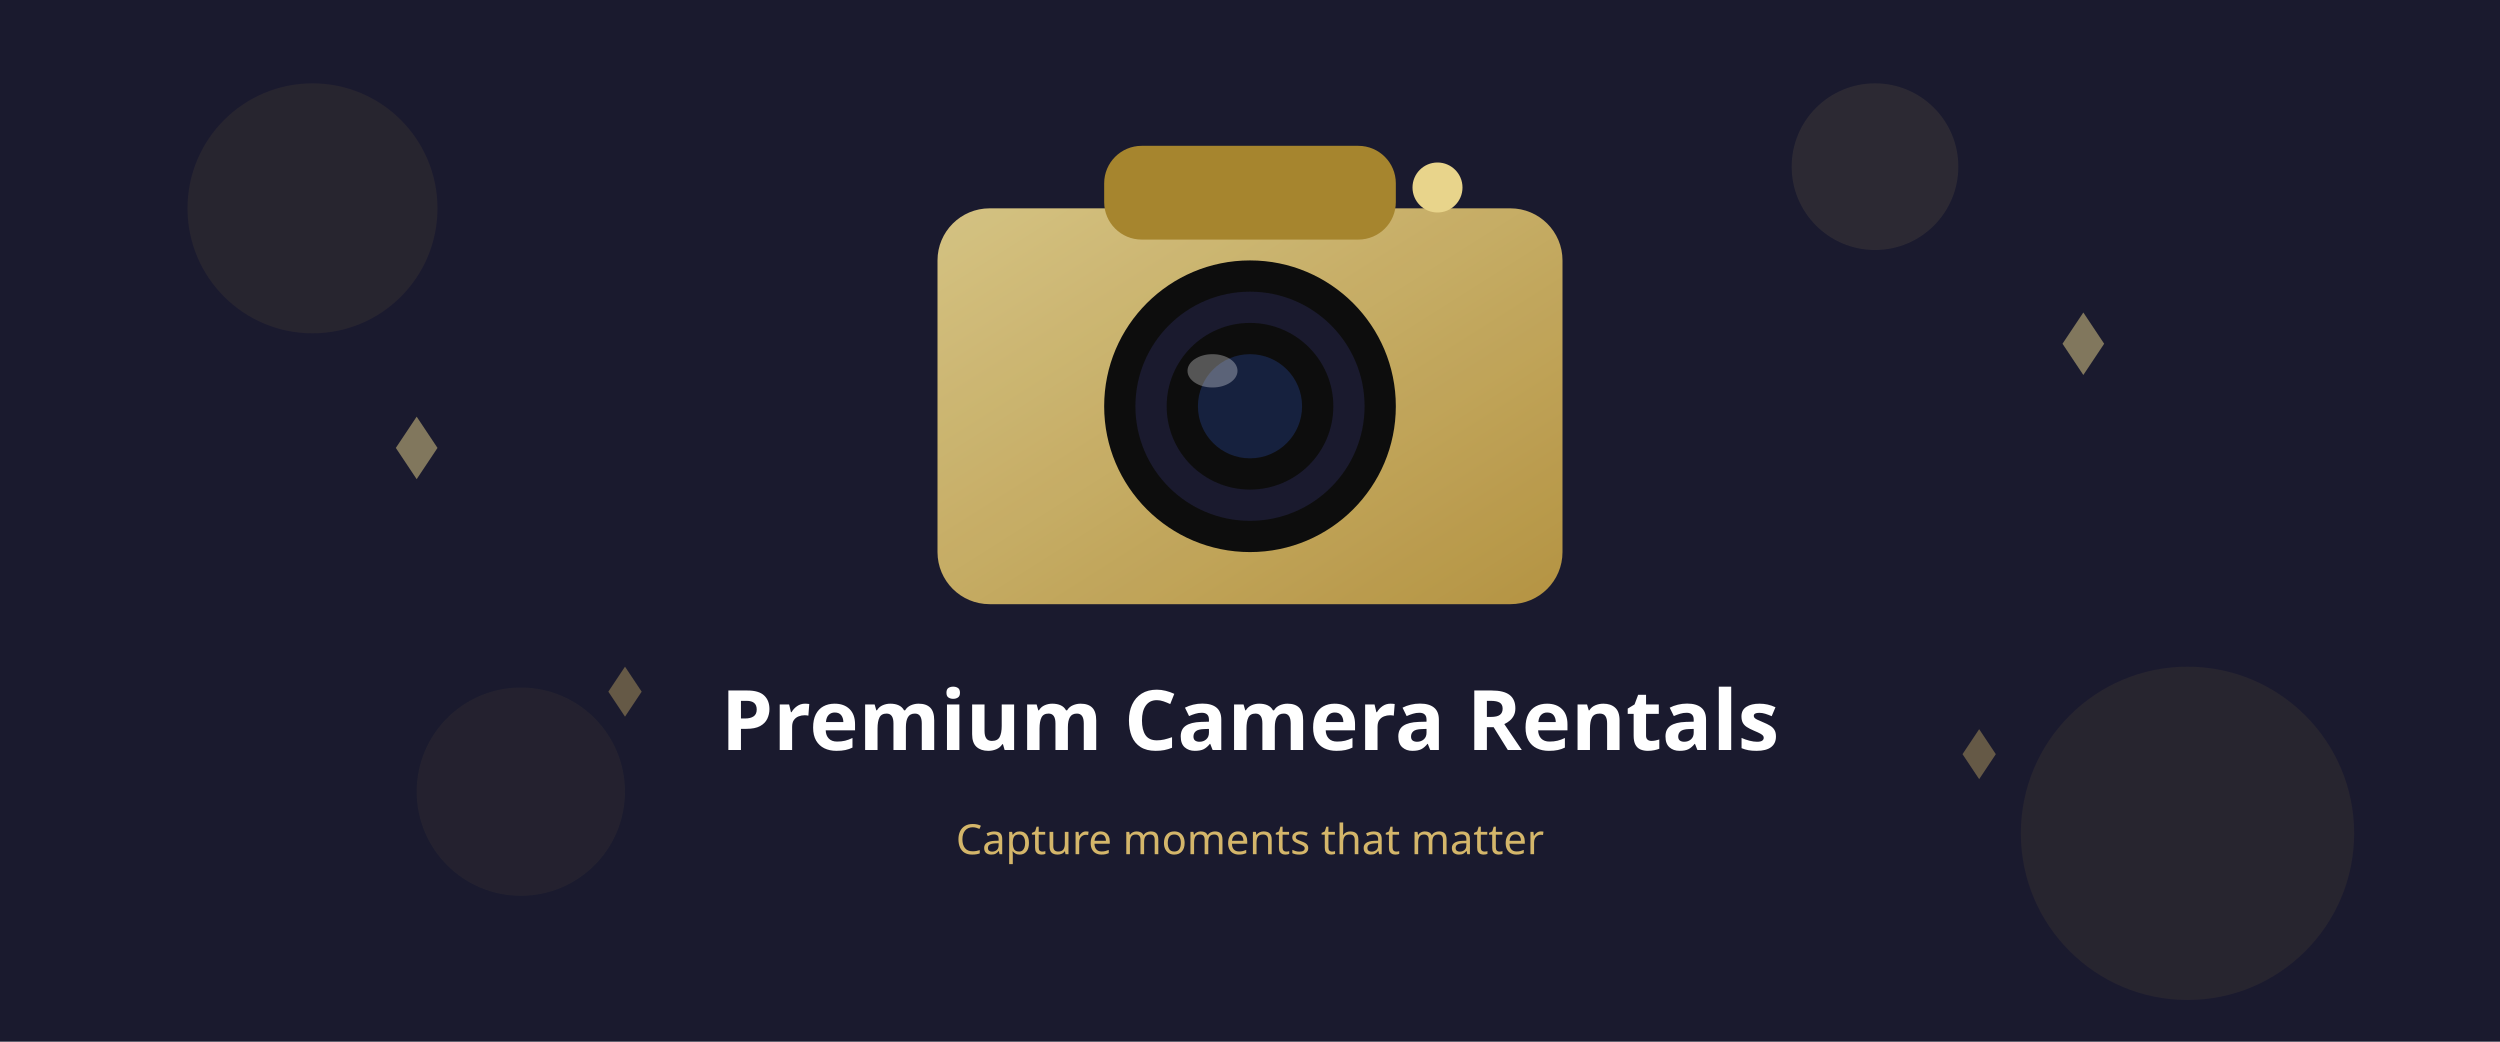
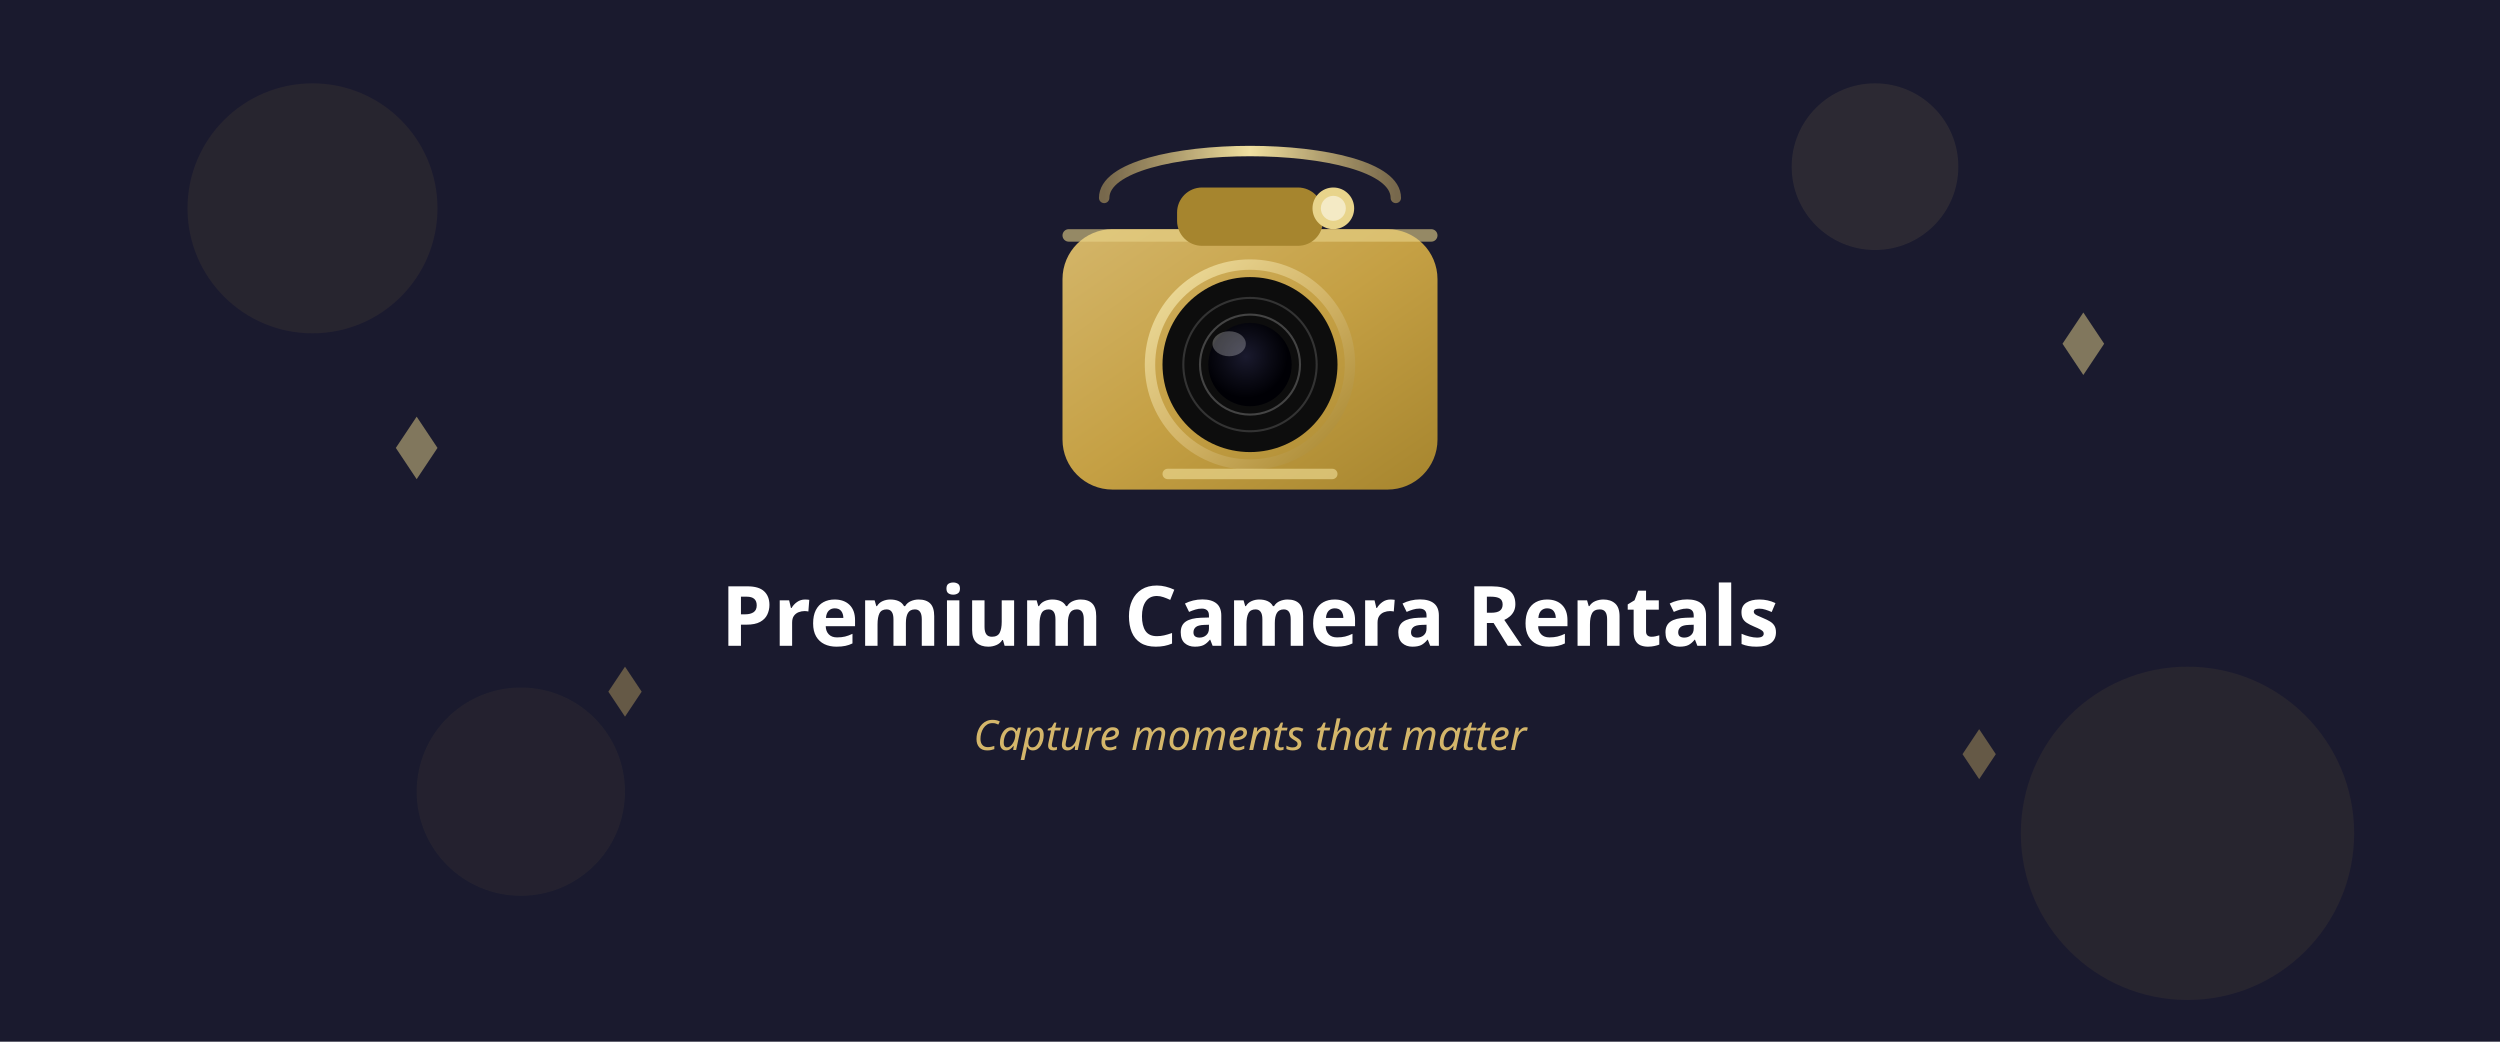
<svg xmlns="http://www.w3.org/2000/svg" viewBox="0 0 1200 500" fill="none">
  <defs>
    <linearGradient id="bg1" x1="0" y1="0" x2="1200" y2="500">
      <stop offset="0%" stop-color="#1a1a2e" />
      <stop offset="50%" stop-color="#16213e" />
      <stop offset="100%" stop-color="#0f3460" />
    </linearGradient>
-     <linearGradient id="gold1" x1="0" y1="0" x2="1" y2="1">
-       <stop offset="0%" stop-color="#E8D48B" />
-       <stop offset="100%" stop-color="#C5A044" />
+     <linearGradient id="bodyGrad" x1="0" y1="0" x2="1" y2="1">
+       <stop offset="0%" stop-color="#D4B66A" />
+       <stop offset="50%" stop-color="#C5A044" />
+       <stop offset="100%" stop-color="#A6852E" />
    </linearGradient>
+     <linearGradient id="lensGrad" x1="0" y1="0" x2="1" y2="1">
+       <stop offset="0%" stop-color="#F0E0A0" />
+       <stop offset="50%" stop-color="#D4B66A" />
+       <stop offset="100%" stop-color="#A6852E" />
+     </linearGradient>
+     <linearGradient id="haloGrad" x1="0" y1="0" x2="1" y2="0">
+       <stop offset="0%" stop-color="#D4B66A" stop-opacity="0.5" />
+       <stop offset="50%" stop-color="#F0E0A0" stop-opacity="1" />
+       <stop offset="100%" stop-color="#D4B66A" stop-opacity="0.5" />
+     </linearGradient>
+     <radialGradient id="glassGrad" cx="45%" cy="40%">
+       <stop offset="0%" stop-color="#1a1a2e" />
+       <stop offset="60%" stop-color="#0a0a14" />
+       <stop offset="100%" stop-color="#000005" />
+     </radialGradient>
  </defs>
  <rect width="1200" height="500" fill="url(#bg1)" />
  <circle cx="150" cy="100" r="60" fill="#C5A044" opacity="0.08" />
  <circle cx="1050" cy="400" r="80" fill="#C5A044" opacity="0.08" />
  <circle cx="900" cy="80" r="40" fill="#D4B66A" opacity="0.1" />
  <circle cx="250" cy="380" r="50" fill="#C5A044" opacity="0.06" />
-   <rect x="450" y="100" width="300" height="190" rx="25" fill="url(#gold1)" opacity="0.9" />
-   <rect x="530" y="70" width="140" height="45" rx="18" fill="#A6852E" />
-   <circle cx="600" cy="195" r="70" fill="#0D0D0D" />
-   <circle cx="600" cy="195" r="55" fill="#1a1a2e" />
-   <circle cx="600" cy="195" r="40" fill="#0D0D0D" />
-   <circle cx="600" cy="195" r="25" fill="#16213e" />
-   <ellipse cx="582" cy="178" rx="12" ry="8" fill="white" opacity="0.3" />
-   <circle cx="690" cy="90" r="12" fill="#E8D48B" />
-   <text x="600" y="360" text-anchor="middle" font-family="system-ui, sans-serif" font-size="40" font-weight="700" fill="white">Premium Camera Rentals</text>
-   <text x="600" y="410" text-anchor="middle" font-family="system-ui, sans-serif" font-size="20" fill="#D4B66A">Capture moments that matter</text>
+   <path d="M530 95 C530 65, 670 65, 670 95" stroke="url(#haloGrad)" stroke-width="5" stroke-linecap="round" fill="none" />
+   <rect x="510" y="110" width="180" height="125" rx="24" fill="url(#bodyGrad)" />
+   <rect x="510" y="110" width="180" height="6" rx="3" fill="#E8D48B" opacity="0.6" />
+   <rect x="565" y="90" width="70" height="28" rx="12" fill="#A6852E" />
+   <circle cx="640" cy="100" r="10" fill="#E8D48B" />
+   <circle cx="640" cy="100" r="6" fill="white" opacity="0.5" />
+   <circle cx="600" cy="175" r="48" fill="none" stroke="url(#lensGrad)" stroke-width="5" />
+   <circle cx="600" cy="175" r="42" fill="#0D0D0D" />
+   <circle cx="600" cy="175" r="32" fill="none" stroke="#333" stroke-width="1" />
+   <circle cx="600" cy="175" r="24" fill="none" stroke="#444" stroke-width="1" />
+   <circle cx="600" cy="175" r="20" fill="url(#glassGrad)" />
+   <ellipse cx="590" cy="165" rx="8" ry="6" fill="white" opacity="0.25" />
+   <rect x="558" y="225" width="84" height="5" rx="2.5" fill="#E8D48B" opacity="0.7" />
+   <text x="600" y="310" text-anchor="middle" font-family="system-ui, sans-serif" font-size="40" font-weight="700" fill="white">Premium Camera Rentals</text>
+   <text x="600" y="360" text-anchor="middle" font-family="system-ui, sans-serif" font-size="20" fill="#D4B66A" font-style="italic">Capture moments that matter</text>
  <path d="M200 200 L210 215 L200 230 L190 215 Z" fill="#E8D48B" opacity="0.5" />
  <path d="M1000 150 L1010 165 L1000 180 L990 165 Z" fill="#E8D48B" opacity="0.5" />
  <path d="M300 320 L308 332 L300 344 L292 332 Z" fill="#D4B66A" opacity="0.4" />
  <path d="M950 350 L958 362 L950 374 L942 362 Z" fill="#D4B66A" opacity="0.4" />
</svg>
